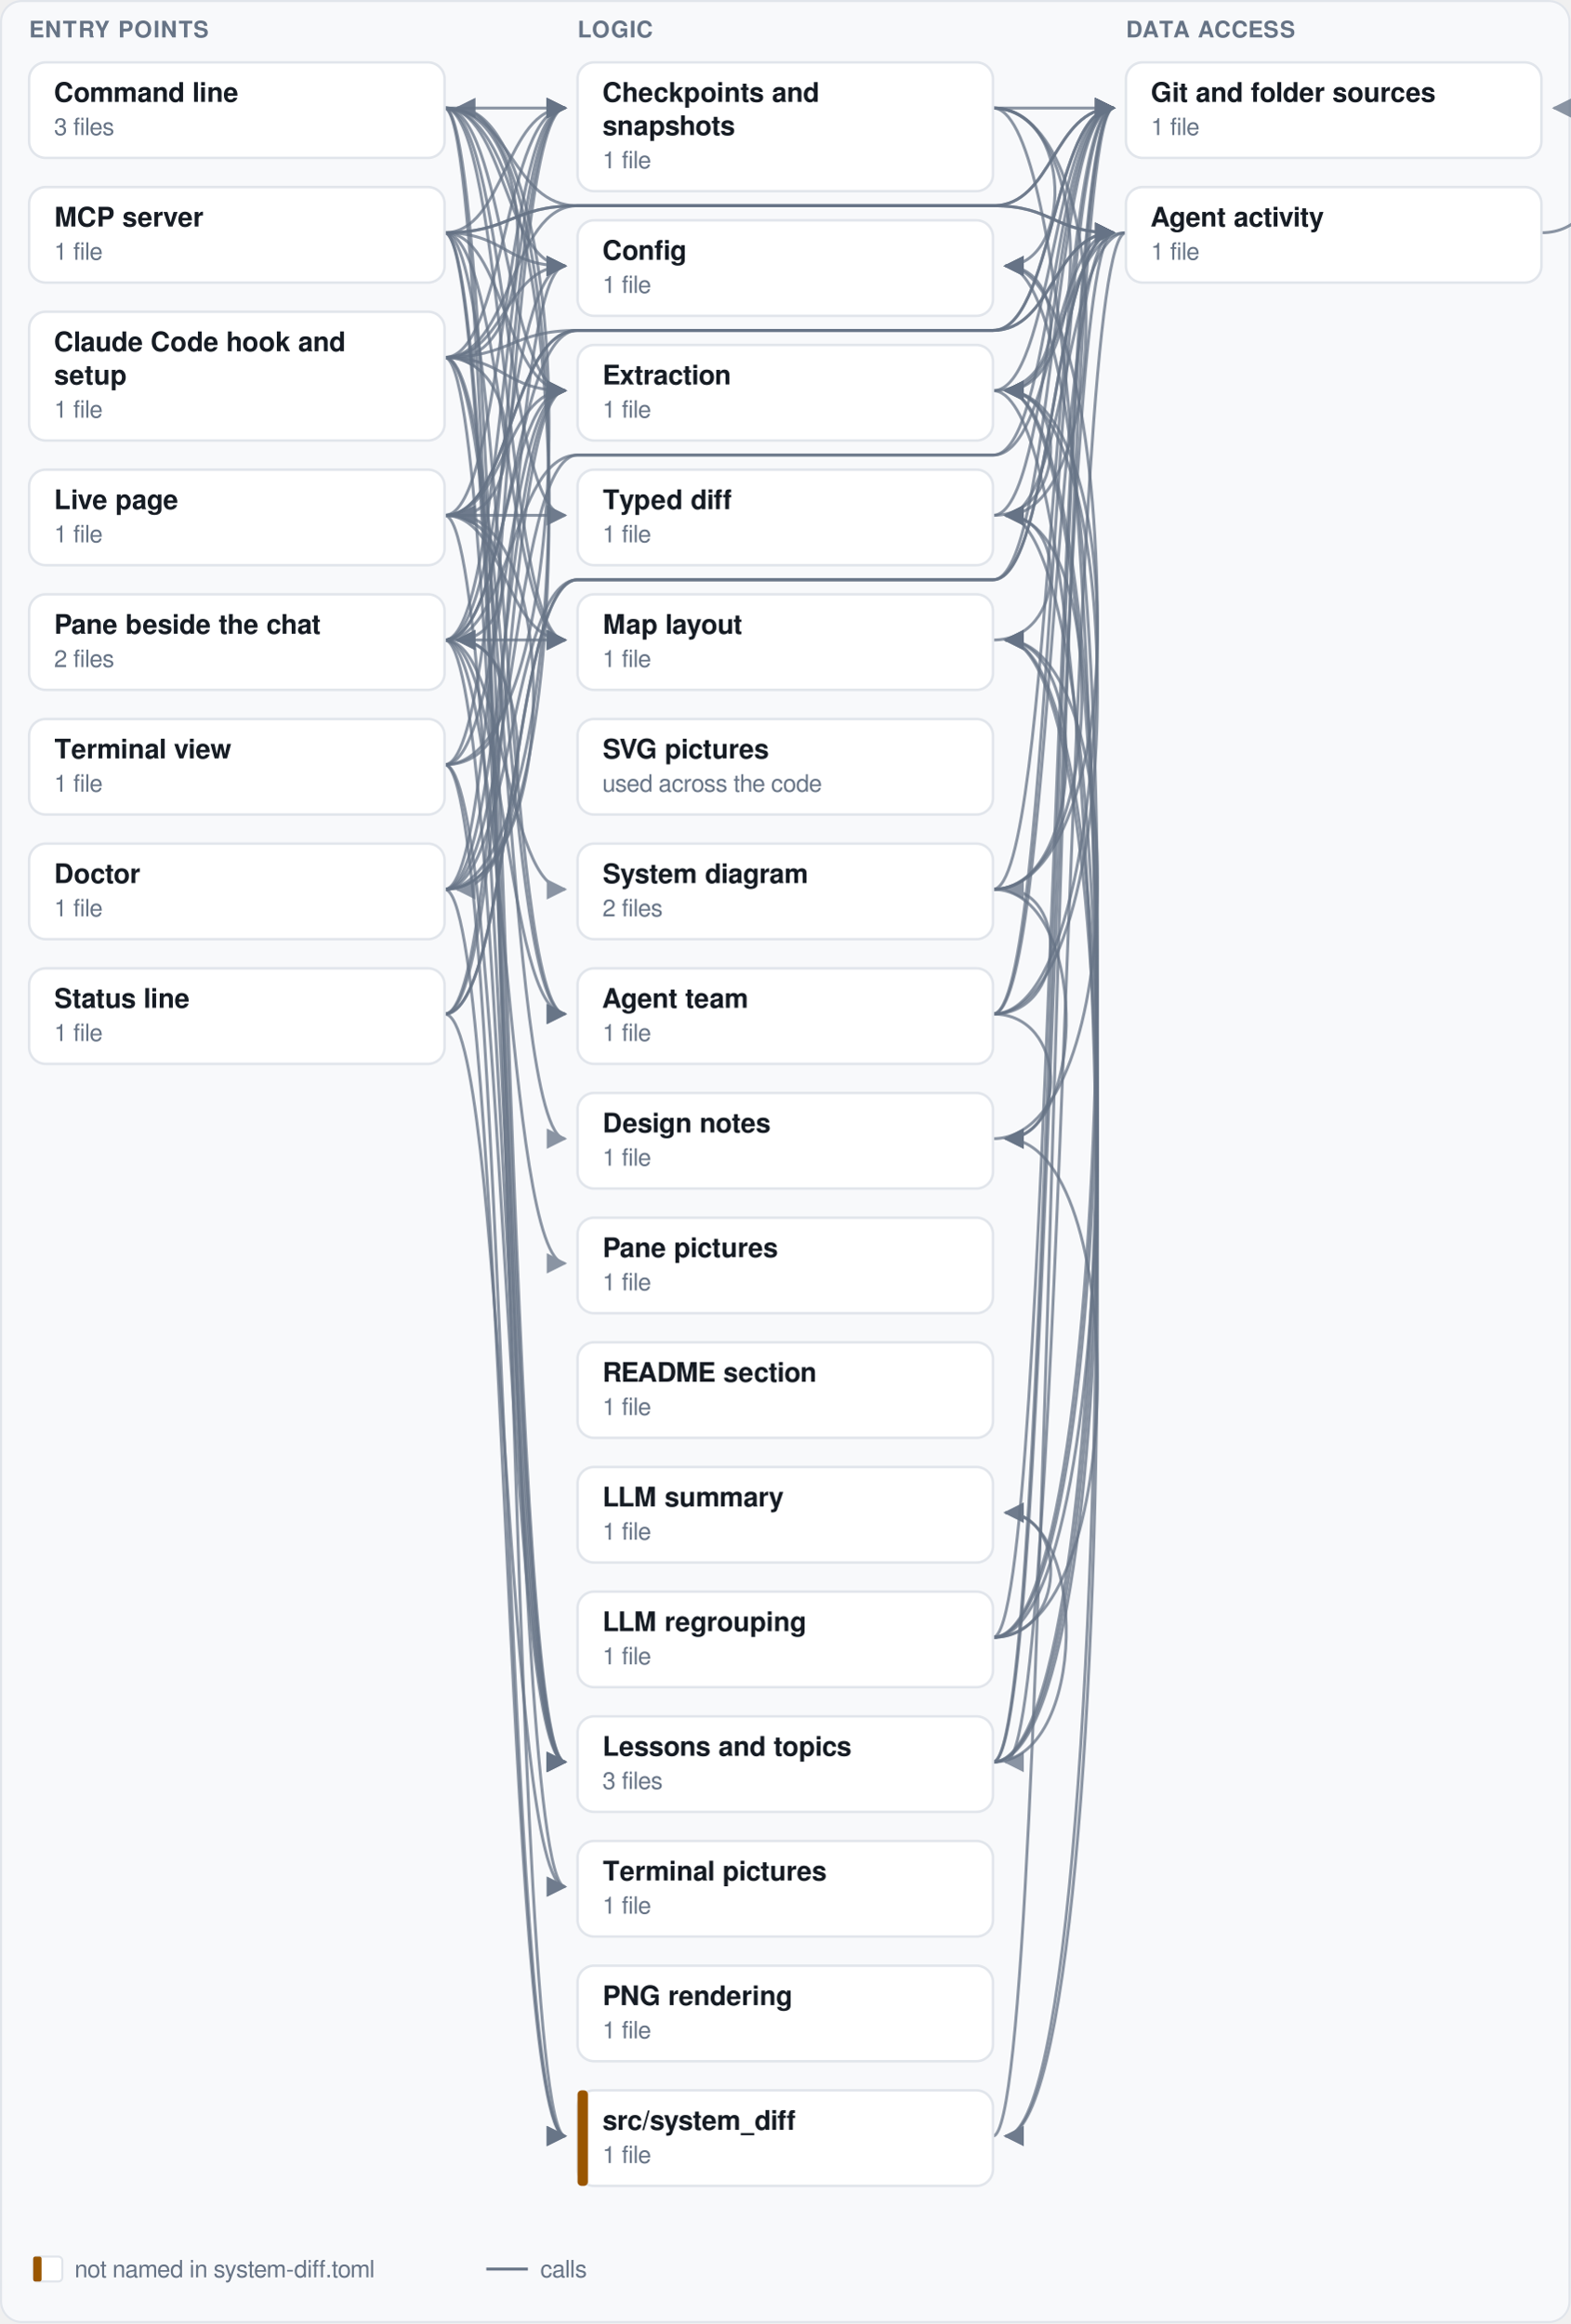
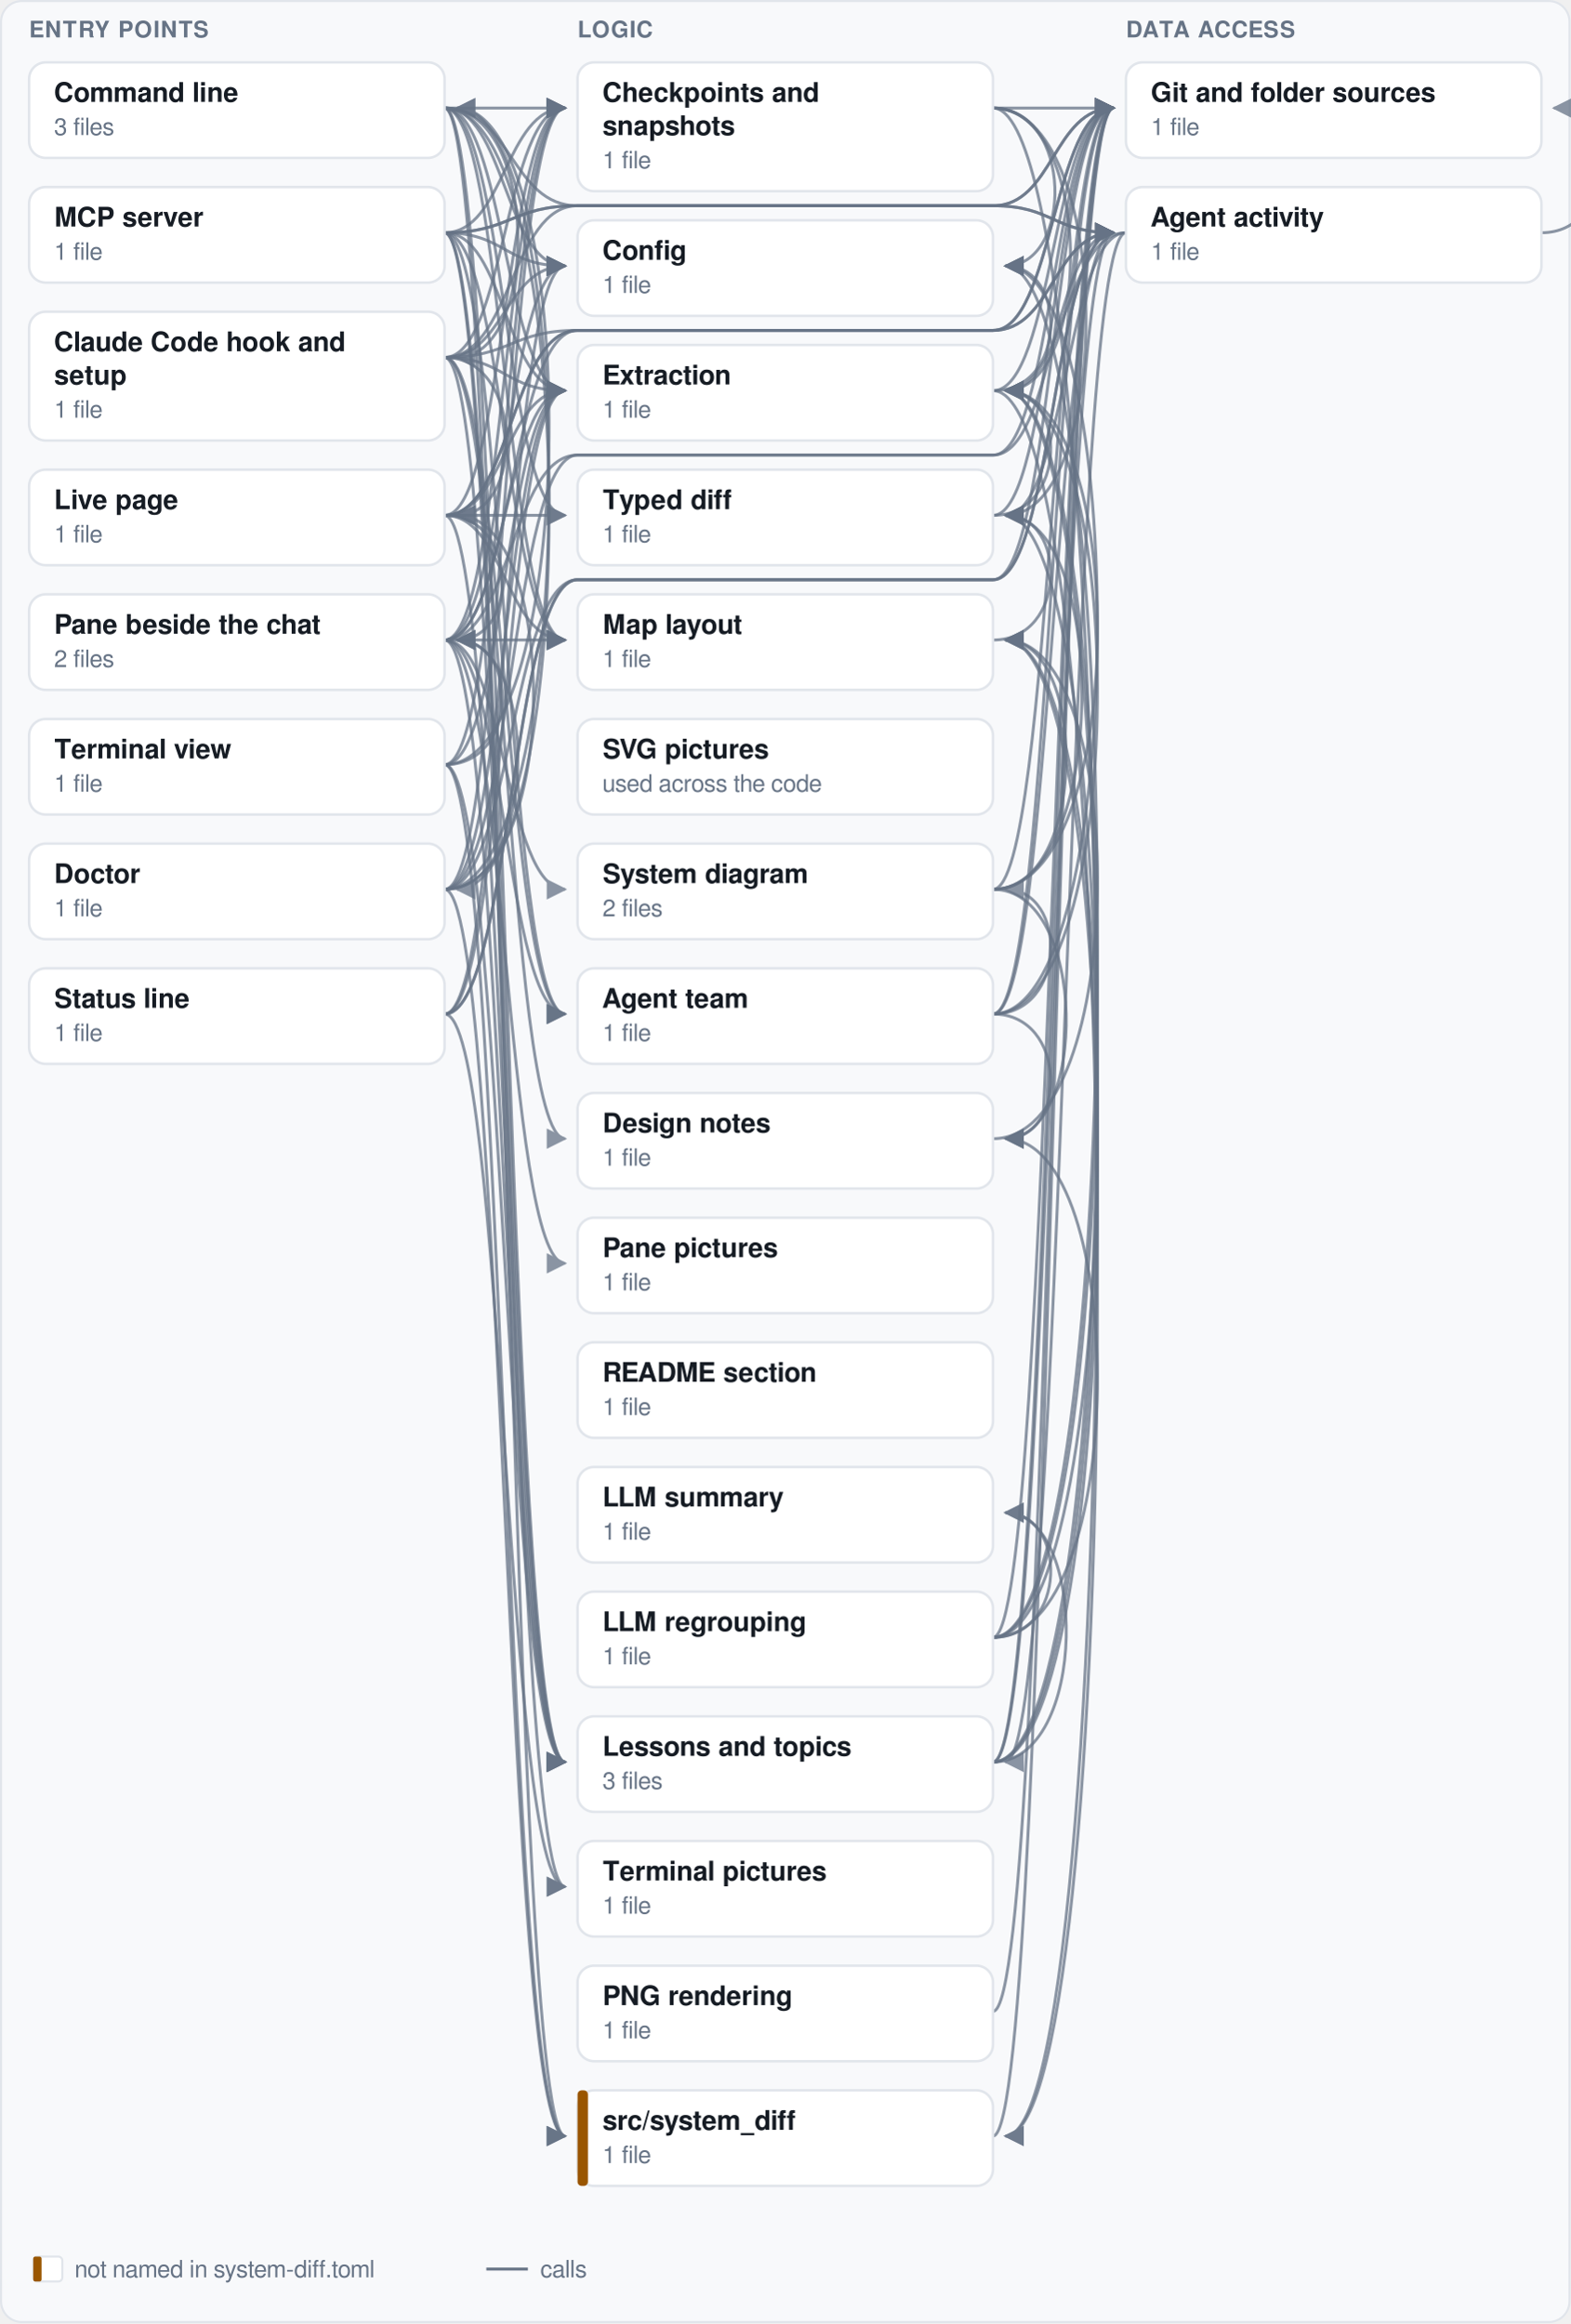
<svg xmlns="http://www.w3.org/2000/svg" width="756" height="1118" viewBox="0 0 756 1118" role="img" aria-label="System map">
  <style>
text { font-family: 'Segoe UI', FreeSans, 'Helvetica Neue', Arial, sans-serif; }
.bg { fill: #f8f9fb; stroke: #e1e5eb; }
.col { font-size: 11px; font-weight: 600; letter-spacing: .05em; fill: #667385; }
.bn .box { fill: #ffffff; stroke: #e1e5eb; stroke-width: 1.2; }
.bn.t-store .box { fill: #e8f0fc; }
.bn.legacy .box { fill: #f8f9fb; stroke: #c3cad4; stroke-dasharray: 5 4; }
.bn.legacy .bn-t { fill: #3b4655; }
.bn .band { fill: #1f5fbf; }
.bn.undeclared .band { fill: #9a5600; }
.bn.s-added .box { stroke: #157347; stroke-width: 1.8; } .bn.s-added .band { fill: #157347; }
.bn.s-changed .box { stroke: #9a5600; stroke-width: 1.8; } .bn.s-changed .band { fill: #9a5600; }
.bn.s-removed .box { stroke: #c4321c; stroke-dasharray: 5 4; fill: #fdecea; } .bn.s-removed .band { fill: #c4321c; }
.bn-t { font-size: 13px; font-weight: 600; fill: #161c24; }
.bn-s { font-size: 11.5px; fill: #667385; }
.bn-p { font-size: 11.5px; fill: #3b4655; } .bn-p.code { font-family: Consolas, Inconsolata, 'DejaVu Sans Mono', monospace; } .bn-p.more { fill: #667385; }
.bn-p.s-added { fill: #157347; font-weight: 600; } .bn-p.s-changed { fill: #9a5600; font-weight: 600; }
.bn-p.s-removed { fill: #c4321c; text-decoration: line-through; }
.be { fill: none; stroke: #667385; stroke-width: 1.4; opacity: .75; }
.be.k-data { stroke: #1f5fbf; } .be.k-network { stroke: #9a5600; stroke-dasharray: 6 4; }
.be.s-added { stroke: #157347; stroke-width: 2.2; opacity: 1; }
.be.s-removed { stroke: #c4321c; stroke-dasharray: 5 4; opacity: 1; }
.ar { fill: #667385; } .ar.k-data { fill: #1f5fbf; } .ar.k-network { fill: #9a5600; }
.ar.s-added { fill: #157347; } .ar.s-removed { fill: #c4321c; } .ar.k-person { fill: #1f5fbf; }
.halo { paint-order: stroke; stroke: #f8f9fb; stroke-width: 4px; stroke-linejoin: round; }
.lg { font-size: 11.5px; fill: #667385; }
.lg.s-added { fill: #157347; font-weight: 600; } .lg.s-changed { fill: #9a5600; font-weight: 600; }
.lg.s-removed { fill: #c4321c; font-weight: 600; }
.foot { font-size: 11.5px; fill: #3b4655; }
.st .box { fill: #ffffff; stroke: #e1e5eb; stroke-width: 1.4; }
.st.hi .box { fill: #e8f0fc; stroke: #1f5fbf; }
.st-w { font-size: 13px; font-weight: 600; fill: #161c24; }
.fl { fill: none; stroke: #667385; stroke-width: 1.4; } .fl.loop { stroke-dasharray: 4 4; }
.fl.gate { stroke: #1f5fbf; stroke-dasharray: 2 4; opacity: .7; }
.fl-note { font-size: 11.5px; fill: #667385; }
.gate .box { fill: #e8f0fc; stroke: #1f5fbf; } .gate text { font-size: 12.5px; font-weight: 600; fill: #1f5fbf; }
.exit { font-size: 12.5px; font-weight: 600; fill: #161c24; }
.lane .box { fill: #ffffff; stroke: #e1e5eb; stroke-width: 1.2; }
.lane.person .box { fill: #e8f0fc; stroke: #1f5fbf; }
.life { stroke: #c9d0da; stroke-width: 1.2; stroke-dasharray: 3 4; }
.msg { fill: none; stroke: #667385; stroke-width: 1.4; }
.msg.frame { stroke: #1f5fbf; stroke-dasharray: 5 4; } .msg.person { stroke: #1f5fbf; stroke-width: 2; }
.msg-t { font-size: 11.5px; fill: #3b4655; } .msg-t.frame { fill: #1f5fbf; } .msg-t.person { fill: #1f5fbf; font-weight: 600; }
.num circle { fill: #667385; } .num.person circle { fill: #1f5fbf; }
.num text { fill: #ffffff; font-size: 10px; font-weight: 700; }
.note .box { fill: #fff3dd; stroke: #e9c98f; } .note text { font-size: 11.5px; fill: #9a5600; }
</style>
  <defs>
    <marker id="ar-call-same" class="ar k-call s-same" viewBox="0 0 10 10" refX="9" refY="5" markerWidth="7" markerHeight="7" orient="auto-start-reverse">
      <path d="M0,0 L10,5 L0,10 z" />
    </marker>
  </defs>
  <rect class="bg" x="0.5" y="0.5" width="755" height="1117" rx="10" />
  <text class="col" x="14" y="18">ENTRY POINTS</text>
  <text class="col" x="278" y="18">LOGIC</text>
  <text class="col" x="542" y="18">DATA ACCESS</text>
  <path class="be k-call s-same" d="M542,112 C513,112 513,248 484,248" marker-end="url(#ar-call-same)" />
  <path class="be k-call s-same" d="M542,112 C513,112 513,188 484,188" marker-end="url(#ar-call-same)" />
  <path class="be k-call s-same" d="M542,112 C513,112 513,848 484,848" marker-end="url(#ar-call-same)" />
  <path class="be k-call s-same" d="M742,112 C778,112 778,52 748,52" marker-end="url(#ar-call-same)" />
  <path class="be k-call s-same" d="M214,172 C246,172 246,159 278,159 L478,159 C507,159 507,112 536,112" marker-end="url(#ar-call-same)" />
  <path class="be k-call s-same" d="M214,172 C243,172 243,488 272,488" marker-end="url(#ar-call-same)" />
  <path class="be k-call s-same" d="M214,172 C243,172 243,52 272,52" marker-end="url(#ar-call-same)" />
  <path class="be k-call s-same" d="M214,172 C243,172 243,128 272,128" marker-end="url(#ar-call-same)" />
  <path class="be k-call s-same" d="M214,172 C243,172 243,548 272,548" marker-end="url(#ar-call-same)" />
  <path class="be k-call s-same" d="M214,172 C243,172 243,188 272,188" marker-end="url(#ar-call-same)" />
  <path class="be k-call s-same" d="M214,172 C243,172 243,848 272,848" marker-end="url(#ar-call-same)" />
  <path class="be k-call s-same" d="M214,172 C246,172 246,99 278,99 L478,99 C507,99 507,52 536,52" marker-end="url(#ar-call-same)" />
  <path class="be k-call s-same" d="M214,172 C252.7,172 252.7,248 220,248" marker-end="url(#ar-call-same)" />
  <path class="be k-call s-same" d="M478,488 C514,488 514,428 484,428" marker-end="url(#ar-call-same)" />
  <path class="be k-call s-same" d="M478,488 C507,488 507,112 536,112" marker-end="url(#ar-call-same)" />
  <path class="be k-call s-same" d="M478,488 C544,488 544,128 484,128" marker-end="url(#ar-call-same)" />
  <path class="be k-call s-same" d="M478,488 C514,488 514,548 484,548" marker-end="url(#ar-call-same)" />
  <path class="be k-call s-same" d="M478,488 C544,488 544,188 484,188" marker-end="url(#ar-call-same)" />
  <path class="be k-call s-same" d="M478,488 C507,488 507,52 536,52" marker-end="url(#ar-call-same)" />
  <path class="be k-call s-same" d="M478,428 C524,428 524,548 484,548" marker-end="url(#ar-call-same)" />
  <path class="be k-call s-same" d="M478,428 C524,428 524,308 484,308" marker-end="url(#ar-call-same)" />
  <path class="be k-call s-same" d="M478,428 C534,428 534,248 484,248" marker-end="url(#ar-call-same)" />
  <path class="be k-call s-same" d="M478,428 C544,428 544,188 484,188" marker-end="url(#ar-call-same)" />
  <path class="be k-call s-same" d="M478,428 C507,428 507,52 536,52" marker-end="url(#ar-call-same)" />
  <path class="be k-call s-same" d="M214,52 C260,52 260,172 220,172" marker-end="url(#ar-call-same)" />
  <path class="be k-call s-same" d="M214,52 C243,52 243,128 272,128" marker-end="url(#ar-call-same)" />
  <path class="be k-call s-same" d="M214,52 C243,52 243,188 272,188" marker-end="url(#ar-call-same)" />
  <path class="be k-call s-same" d="M214,52 C243,52 243,308 272,308" marker-end="url(#ar-call-same)" />
  <path class="be k-call s-same" d="M214,52 C243,52 243,848 272,848" marker-end="url(#ar-call-same)" />
  <path class="be k-call s-same" d="M214,52 C243,52 243,1028 272,1028" marker-end="url(#ar-call-same)" />
  <path class="be k-call s-same" d="M214,52 C246,52 246,99 278,99 L478,99 C507,99 507,112 536,112" marker-end="url(#ar-call-same)" />
  <path class="be k-call s-same" d="M214,52 C243,52 243,52 272,52" marker-end="url(#ar-call-same)" />
  <path class="be k-call s-same" d="M214,52 C243,52 243,248 272,248" marker-end="url(#ar-call-same)" />
  <path class="be k-call s-same" d="M214,52 C280,52 280,428 220,428" marker-end="url(#ar-call-same)" />
  <path class="be k-call s-same" d="M478,52 C526.7,52 526.7,188 484,188" marker-end="url(#ar-call-same)" />
  <path class="be k-call s-same" d="M478,52 C516.7,52 516.7,128 484,128" marker-end="url(#ar-call-same)" />
  <path class="be k-call s-same" d="M478,52 C536.7,52 536.7,248 484,248" marker-end="url(#ar-call-same)" />
  <path class="be k-call s-same" d="M478,52 C507,52 507,52 536,52" marker-end="url(#ar-call-same)" />
  <path class="be k-call s-same" d="M478,52 C544,52 544,1028 484,1028" marker-end="url(#ar-call-same)" />
  <path class="be k-call s-same" d="M478,548 C544,548 544,308 484,308" marker-end="url(#ar-call-same)" />
  <path class="be k-call s-same" d="M478,248 C514,248 514,188 484,188" marker-end="url(#ar-call-same)" />
  <path class="be k-call s-same" d="M478,248 C507,248 507,52 536,52" marker-end="url(#ar-call-same)" />
+   <path class="be k-call s-same" d="M214,428 C246,428 246,219 278,219 L478,219 C507,219 507,52 536,52" marker-end="url(#ar-call-same)" />
  <path class="be k-call s-same" d="M214,428 C246,428 246,279 278,279 L478,279 C507,279 507,112 536,112" marker-end="url(#ar-call-same)" />
  <path class="be k-call s-same" d="M214,428 C280,428 280,52 220,52" marker-end="url(#ar-call-same)" />
  <path class="be k-call s-same" d="M214,428 C243,428 243,52 272,52" marker-end="url(#ar-call-same)" />
  <path class="be k-call s-same" d="M214,428 C243,428 243,188 272,188" marker-end="url(#ar-call-same)" />
  <path class="be k-call s-same" d="M214,428 C260,428 260,308 220,308" marker-end="url(#ar-call-same)" />
-   <path class="be k-call s-same" d="M214,428 C246,428 246,219 278,219 L478,219 C507,219 507,52 536,52" marker-end="url(#ar-call-same)" />
  <path class="be k-call s-same" d="M214,428 C243,428 243,1028 272,1028" marker-end="url(#ar-call-same)" />
  <path class="be k-call s-same" d="M214,428 C270,428 270,248 220,248" marker-end="url(#ar-call-same)" />
  <path class="be k-call s-same" d="M478,188 C514,188 514,128 484,128" marker-end="url(#ar-call-same)" />
  <path class="be k-call s-same" d="M478,188 C507,188 507,52 536,52" marker-end="url(#ar-call-same)" />
  <path class="be k-call s-same" d="M478,188 C544,188 544,1028 484,1028" marker-end="url(#ar-call-same)" />
  <path class="be k-call s-same" d="M478,308 C514,308 514,248 484,248" marker-end="url(#ar-call-same)" />
  <path class="be k-call s-same" d="M478,848 C507,848 507,112 536,112" marker-end="url(#ar-call-same)" />
  <path class="be k-call s-same" d="M478,848 C544,848 544,248 484,248" marker-end="url(#ar-call-same)" />
  <path class="be k-call s-same" d="M478,848 C544,848 544,188 484,188" marker-end="url(#ar-call-same)" />
  <path class="be k-call s-same" d="M478,848 C544,848 544,308 484,308" marker-end="url(#ar-call-same)" />
  <path class="be k-call s-same" d="M478,848 C524,848 524,728 484,728" marker-end="url(#ar-call-same)" />
  <path class="be k-call s-same" d="M478,848 C507,848 507,52 536,52" marker-end="url(#ar-call-same)" />
  <path class="be k-call s-same" d="M214,112 C243,112 243,188 272,188" marker-end="url(#ar-call-same)" />
  <path class="be k-call s-same" d="M214,112 C246,112 246,99 278,99 L478,99 C507,99 507,112 536,112" marker-end="url(#ar-call-same)" />
  <path class="be k-call s-same" d="M214,112 C243,112 243,488 272,488" marker-end="url(#ar-call-same)" />
  <path class="be k-call s-same" d="M214,112 C243,112 243,52 272,52" marker-end="url(#ar-call-same)" />
  <path class="be k-call s-same" d="M214,112 C243,112 243,128 272,128" marker-end="url(#ar-call-same)" />
  <path class="be k-call s-same" d="M214,112 C243,112 243,308 272,308" marker-end="url(#ar-call-same)" />
  <path class="be k-call s-same" d="M214,112 C243,112 243,848 272,848" marker-end="url(#ar-call-same)" />
  <path class="be k-call s-same" d="M214,112 C246,112 246,99 278,99 L478,99 C507,99 507,52 536,52" marker-end="url(#ar-call-same)" />
  <path class="be k-call s-same" d="M214,112 C243,112 243,908 272,908" marker-end="url(#ar-call-same)" />
  <path class="be k-call s-same" d="M214,308 C243,308 243,848 272,848" marker-end="url(#ar-call-same)" />
  <path class="be k-call s-same" d="M214,308 C243,308 243,52 272,52" marker-end="url(#ar-call-same)" />
  <path class="be k-call s-same" d="M214,308 C243,308 243,128 272,128" marker-end="url(#ar-call-same)" />
  <path class="be k-call s-same" d="M214,308 C243,308 243,188 272,188" marker-end="url(#ar-call-same)" />
  <path class="be k-call s-same" d="M214,308 C246,308 246,159 278,159 L478,159 C507,159 507,52 536,52" marker-end="url(#ar-call-same)" />
  <path class="be k-call s-same" d="M214,308 C246,308 246,219 278,219 L478,219 C507,219 507,112 536,112" marker-end="url(#ar-call-same)" />
  <path class="be k-call s-same" d="M214,308 C243,308 243,428 272,428" marker-end="url(#ar-call-same)" />
  <path class="be k-call s-same" d="M214,308 C243,308 243,308 272,308" marker-end="url(#ar-call-same)" />
  <path class="be k-call s-same" d="M214,308 C243,308 243,488 272,488" marker-end="url(#ar-call-same)" />
  <path class="be k-call s-same" d="M214,308 C243,308 243,608 272,608" marker-end="url(#ar-call-same)" />
+   <path class="be k-call s-same" d="M478,968 C507,968 507,52 536,52" marker-end="url(#ar-call-same)" />
  <path class="be k-call s-same" d="M478,788 C544,788 544,128 484,128" marker-end="url(#ar-call-same)" />
  <path class="be k-call s-same" d="M478,788 C544,788 544,548 484,548" marker-end="url(#ar-call-same)" />
  <path class="be k-call s-same" d="M478,788 C544,788 544,188 484,188" marker-end="url(#ar-call-same)" />
  <path class="be k-call s-same" d="M478,788 C544,788 544,308 484,308" marker-end="url(#ar-call-same)" />
  <path class="be k-call s-same" d="M478,788 C514,788 514,728 484,728" marker-end="url(#ar-call-same)" />
  <path class="be k-call s-same" d="M478,788 C507,788 507,52 536,52" marker-end="url(#ar-call-same)" />
  <path class="be k-call s-same" d="M478,1028 C507,1028 507,52 536,52" marker-end="url(#ar-call-same)" />
  <path class="be k-call s-same" d="M214,488 C246,488 246,279 278,279 L478,279 C507,279 507,112 536,112" marker-end="url(#ar-call-same)" />
  <path class="be k-call s-same" d="M214,488 C243,488 243,128 272,128" marker-end="url(#ar-call-same)" />
  <path class="be k-call s-same" d="M214,488 C243,488 243,188 272,188" marker-end="url(#ar-call-same)" />
  <path class="be k-call s-same" d="M214,488 C246,488 246,279 278,279 L478,279 C507,279 507,52 536,52" marker-end="url(#ar-call-same)" />
  <path class="be k-call s-same" d="M214,488 C243,488 243,908 272,908" marker-end="url(#ar-call-same)" />
  <path class="be k-call s-same" d="M214,368 C250,368 250,308 220,308" marker-end="url(#ar-call-same)" />
  <path class="be k-call s-same" d="M214,368 C243,368 243,1028 272,1028" marker-end="url(#ar-call-same)" />
  <path class="be k-call s-same" d="M214,368 C280,368 280,52 220,52" marker-end="url(#ar-call-same)" />
  <path class="be k-call s-same" d="M214,368 C243,368 243,52 272,52" marker-end="url(#ar-call-same)" />
  <path class="be k-call s-same" d="M214,368 C243,368 243,188 272,188" marker-end="url(#ar-call-same)" />
  <path class="be k-call s-same" d="M214,368 C243,368 243,848 272,848" marker-end="url(#ar-call-same)" />
  <path class="be k-call s-same" d="M214,248 C246,248 246,159 278,159 L478,159 C507,159 507,112 536,112" marker-end="url(#ar-call-same)" />
  <path class="be k-call s-same" d="M214,248 C243,248 243,52 272,52" marker-end="url(#ar-call-same)" />
  <path class="be k-call s-same" d="M214,248 C243,248 243,248 272,248" marker-end="url(#ar-call-same)" />
  <path class="be k-call s-same" d="M214,248 C243,248 243,188 272,188" marker-end="url(#ar-call-same)" />
  <path class="be k-call s-same" d="M214,248 C243,248 243,308 272,308" marker-end="url(#ar-call-same)" />
  <path class="be k-call s-same" d="M214,248 C243,248 243,848 272,848" marker-end="url(#ar-call-same)" />
  <path class="be k-call s-same" d="M214,248 C250,248 250,308 220,308" marker-end="url(#ar-call-same)" />
  <path class="be k-call s-same" d="M214,248 C246,248 246,159 278,159 L478,159 C507,159 507,52 536,52" marker-end="url(#ar-call-same)" />
  <g class="bn t-component s-same" transform="translate(14,30)">
    <rect class="box" width="200" height="46" rx="8" />
    <text x="12" y="19" class="bn-t">Command line</text>
    <text x="12" y="35" class="bn-s">3 files</text>
  </g>
  <g class="bn t-component s-same" transform="translate(14,90)">
    <rect class="box" width="200" height="46" rx="8" />
    <text x="12" y="19" class="bn-t">MCP server</text>
    <text x="12" y="35" class="bn-s">1 file</text>
  </g>
  <g class="bn t-component s-same" transform="translate(14,150)">
    <rect class="box" width="200" height="62" rx="8" />
    <text x="12" y="19" class="bn-t">Claude Code hook and</text>
    <text x="12" y="35" class="bn-t">setup</text>
    <text x="12" y="51" class="bn-s">1 file</text>
  </g>
  <g class="bn t-component s-same" transform="translate(14,226)">
    <rect class="box" width="200" height="46" rx="8" />
    <text x="12" y="19" class="bn-t">Live page</text>
    <text x="12" y="35" class="bn-s">1 file</text>
  </g>
  <g class="bn t-component s-same" transform="translate(14,286)">
    <rect class="box" width="200" height="46" rx="8" />
    <text x="12" y="19" class="bn-t">Pane beside the chat</text>
    <text x="12" y="35" class="bn-s">2 files</text>
  </g>
  <g class="bn t-component s-same" transform="translate(14,346)">
    <rect class="box" width="200" height="46" rx="8" />
    <text x="12" y="19" class="bn-t">Terminal view</text>
    <text x="12" y="35" class="bn-s">1 file</text>
  </g>
  <g class="bn t-component s-same" transform="translate(14,406)">
    <rect class="box" width="200" height="46" rx="8" />
    <text x="12" y="19" class="bn-t">Doctor</text>
    <text x="12" y="35" class="bn-s">1 file</text>
  </g>
  <g class="bn t-component s-same" transform="translate(14,466)">
    <rect class="box" width="200" height="46" rx="8" />
    <text x="12" y="19" class="bn-t">Status line</text>
    <text x="12" y="35" class="bn-s">1 file</text>
  </g>
  <g class="bn t-component s-same" transform="translate(278,30)">
    <rect class="box" width="200" height="62" rx="8" />
    <text x="12" y="19" class="bn-t">Checkpoints and</text>
    <text x="12" y="35" class="bn-t">snapshots</text>
    <text x="12" y="51" class="bn-s">1 file</text>
  </g>
  <g class="bn t-component s-same" transform="translate(278,106)">
    <rect class="box" width="200" height="46" rx="8" />
    <text x="12" y="19" class="bn-t">Config</text>
    <text x="12" y="35" class="bn-s">1 file</text>
  </g>
  <g class="bn t-component s-same" transform="translate(278,166)">
    <rect class="box" width="200" height="46" rx="8" />
    <text x="12" y="19" class="bn-t">Extraction</text>
    <text x="12" y="35" class="bn-s">1 file</text>
  </g>
  <g class="bn t-component s-same" transform="translate(278,226)">
    <rect class="box" width="200" height="46" rx="8" />
    <text x="12" y="19" class="bn-t">Typed diff</text>
    <text x="12" y="35" class="bn-s">1 file</text>
  </g>
  <g class="bn t-component s-same" transform="translate(278,286)">
    <rect class="box" width="200" height="46" rx="8" />
    <text x="12" y="19" class="bn-t">Map layout</text>
    <text x="12" y="35" class="bn-s">1 file</text>
  </g>
  <g class="bn t-component s-same" transform="translate(278,346)">
    <rect class="box" width="200" height="46" rx="8" />
    <text x="12" y="19" class="bn-t">SVG pictures</text>
    <text x="12" y="35" class="bn-s">used across the code</text>
  </g>
  <g class="bn t-component s-same" transform="translate(278,406)">
    <rect class="box" width="200" height="46" rx="8" />
    <text x="12" y="19" class="bn-t">System diagram</text>
    <text x="12" y="35" class="bn-s">2 files</text>
  </g>
  <g class="bn t-component s-same" transform="translate(278,466)">
    <rect class="box" width="200" height="46" rx="8" />
    <text x="12" y="19" class="bn-t">Agent team</text>
    <text x="12" y="35" class="bn-s">1 file</text>
  </g>
  <g class="bn t-component s-same" transform="translate(278,526)">
    <rect class="box" width="200" height="46" rx="8" />
    <text x="12" y="19" class="bn-t">Design notes</text>
    <text x="12" y="35" class="bn-s">1 file</text>
  </g>
  <g class="bn t-component s-same" transform="translate(278,586)">
    <rect class="box" width="200" height="46" rx="8" />
    <text x="12" y="19" class="bn-t">Pane pictures</text>
    <text x="12" y="35" class="bn-s">1 file</text>
  </g>
  <g class="bn t-component s-same" transform="translate(278,646)">
    <rect class="box" width="200" height="46" rx="8" />
    <text x="12" y="19" class="bn-t">README section</text>
    <text x="12" y="35" class="bn-s">1 file</text>
  </g>
  <g class="bn t-component s-same" transform="translate(278,706)">
    <rect class="box" width="200" height="46" rx="8" />
    <text x="12" y="19" class="bn-t">LLM summary</text>
    <text x="12" y="35" class="bn-s">1 file</text>
  </g>
  <g class="bn t-component s-same" transform="translate(278,766)">
    <rect class="box" width="200" height="46" rx="8" />
    <text x="12" y="19" class="bn-t">LLM regrouping</text>
    <text x="12" y="35" class="bn-s">1 file</text>
  </g>
  <g class="bn t-component s-same" transform="translate(278,826)">
    <rect class="box" width="200" height="46" rx="8" />
    <text x="12" y="19" class="bn-t">Lessons and topics</text>
    <text x="12" y="35" class="bn-s">3 files</text>
  </g>
  <g class="bn t-component s-same" transform="translate(278,886)">
    <rect class="box" width="200" height="46" rx="8" />
    <text x="12" y="19" class="bn-t">Terminal pictures</text>
    <text x="12" y="35" class="bn-s">1 file</text>
  </g>
  <g class="bn t-component s-same" transform="translate(278,946)">
    <rect class="box" width="200" height="46" rx="8" />
    <text x="12" y="19" class="bn-t">PNG rendering</text>
    <text x="12" y="35" class="bn-s">1 file</text>
  </g>
  <g class="bn t-component s-same" transform="translate(542,30)">
    <rect class="box" width="200" height="46" rx="8" />
    <text x="12" y="19" class="bn-t">Git and folder sources</text>
    <text x="12" y="35" class="bn-s">1 file</text>
  </g>
  <g class="bn t-component s-same" transform="translate(542,90)">
    <rect class="box" width="200" height="46" rx="8" />
    <text x="12" y="19" class="bn-t">Agent activity</text>
    <text x="12" y="35" class="bn-s">1 file</text>
  </g>
  <g class="bn t-component s-same undeclared" transform="translate(278,1006)">
    <rect class="box" width="200" height="46" rx="8" />
    <rect class="band" width="5" height="46" rx="2" />
    <text x="12" y="19" class="bn-t">src/system_diff</text>
    <text x="12" y="35" class="bn-s">1 file</text>
  </g>
  <rect x="16" y="1086" width="14" height="12" rx="2" fill="#ffffff" stroke="#e1e5eb" />
  <rect x="16" y="1086" width="4" height="12" rx="1" fill="#9a5600" />
  <text x="36" y="1096" class="lg">not named in system-diff.toml</text>
  <path class="be k-call" d="M234.1,1092 L254.1,1092" style="opacity:1" />
  <text x="260.1" y="1096" class="lg">calls</text>
</svg>
